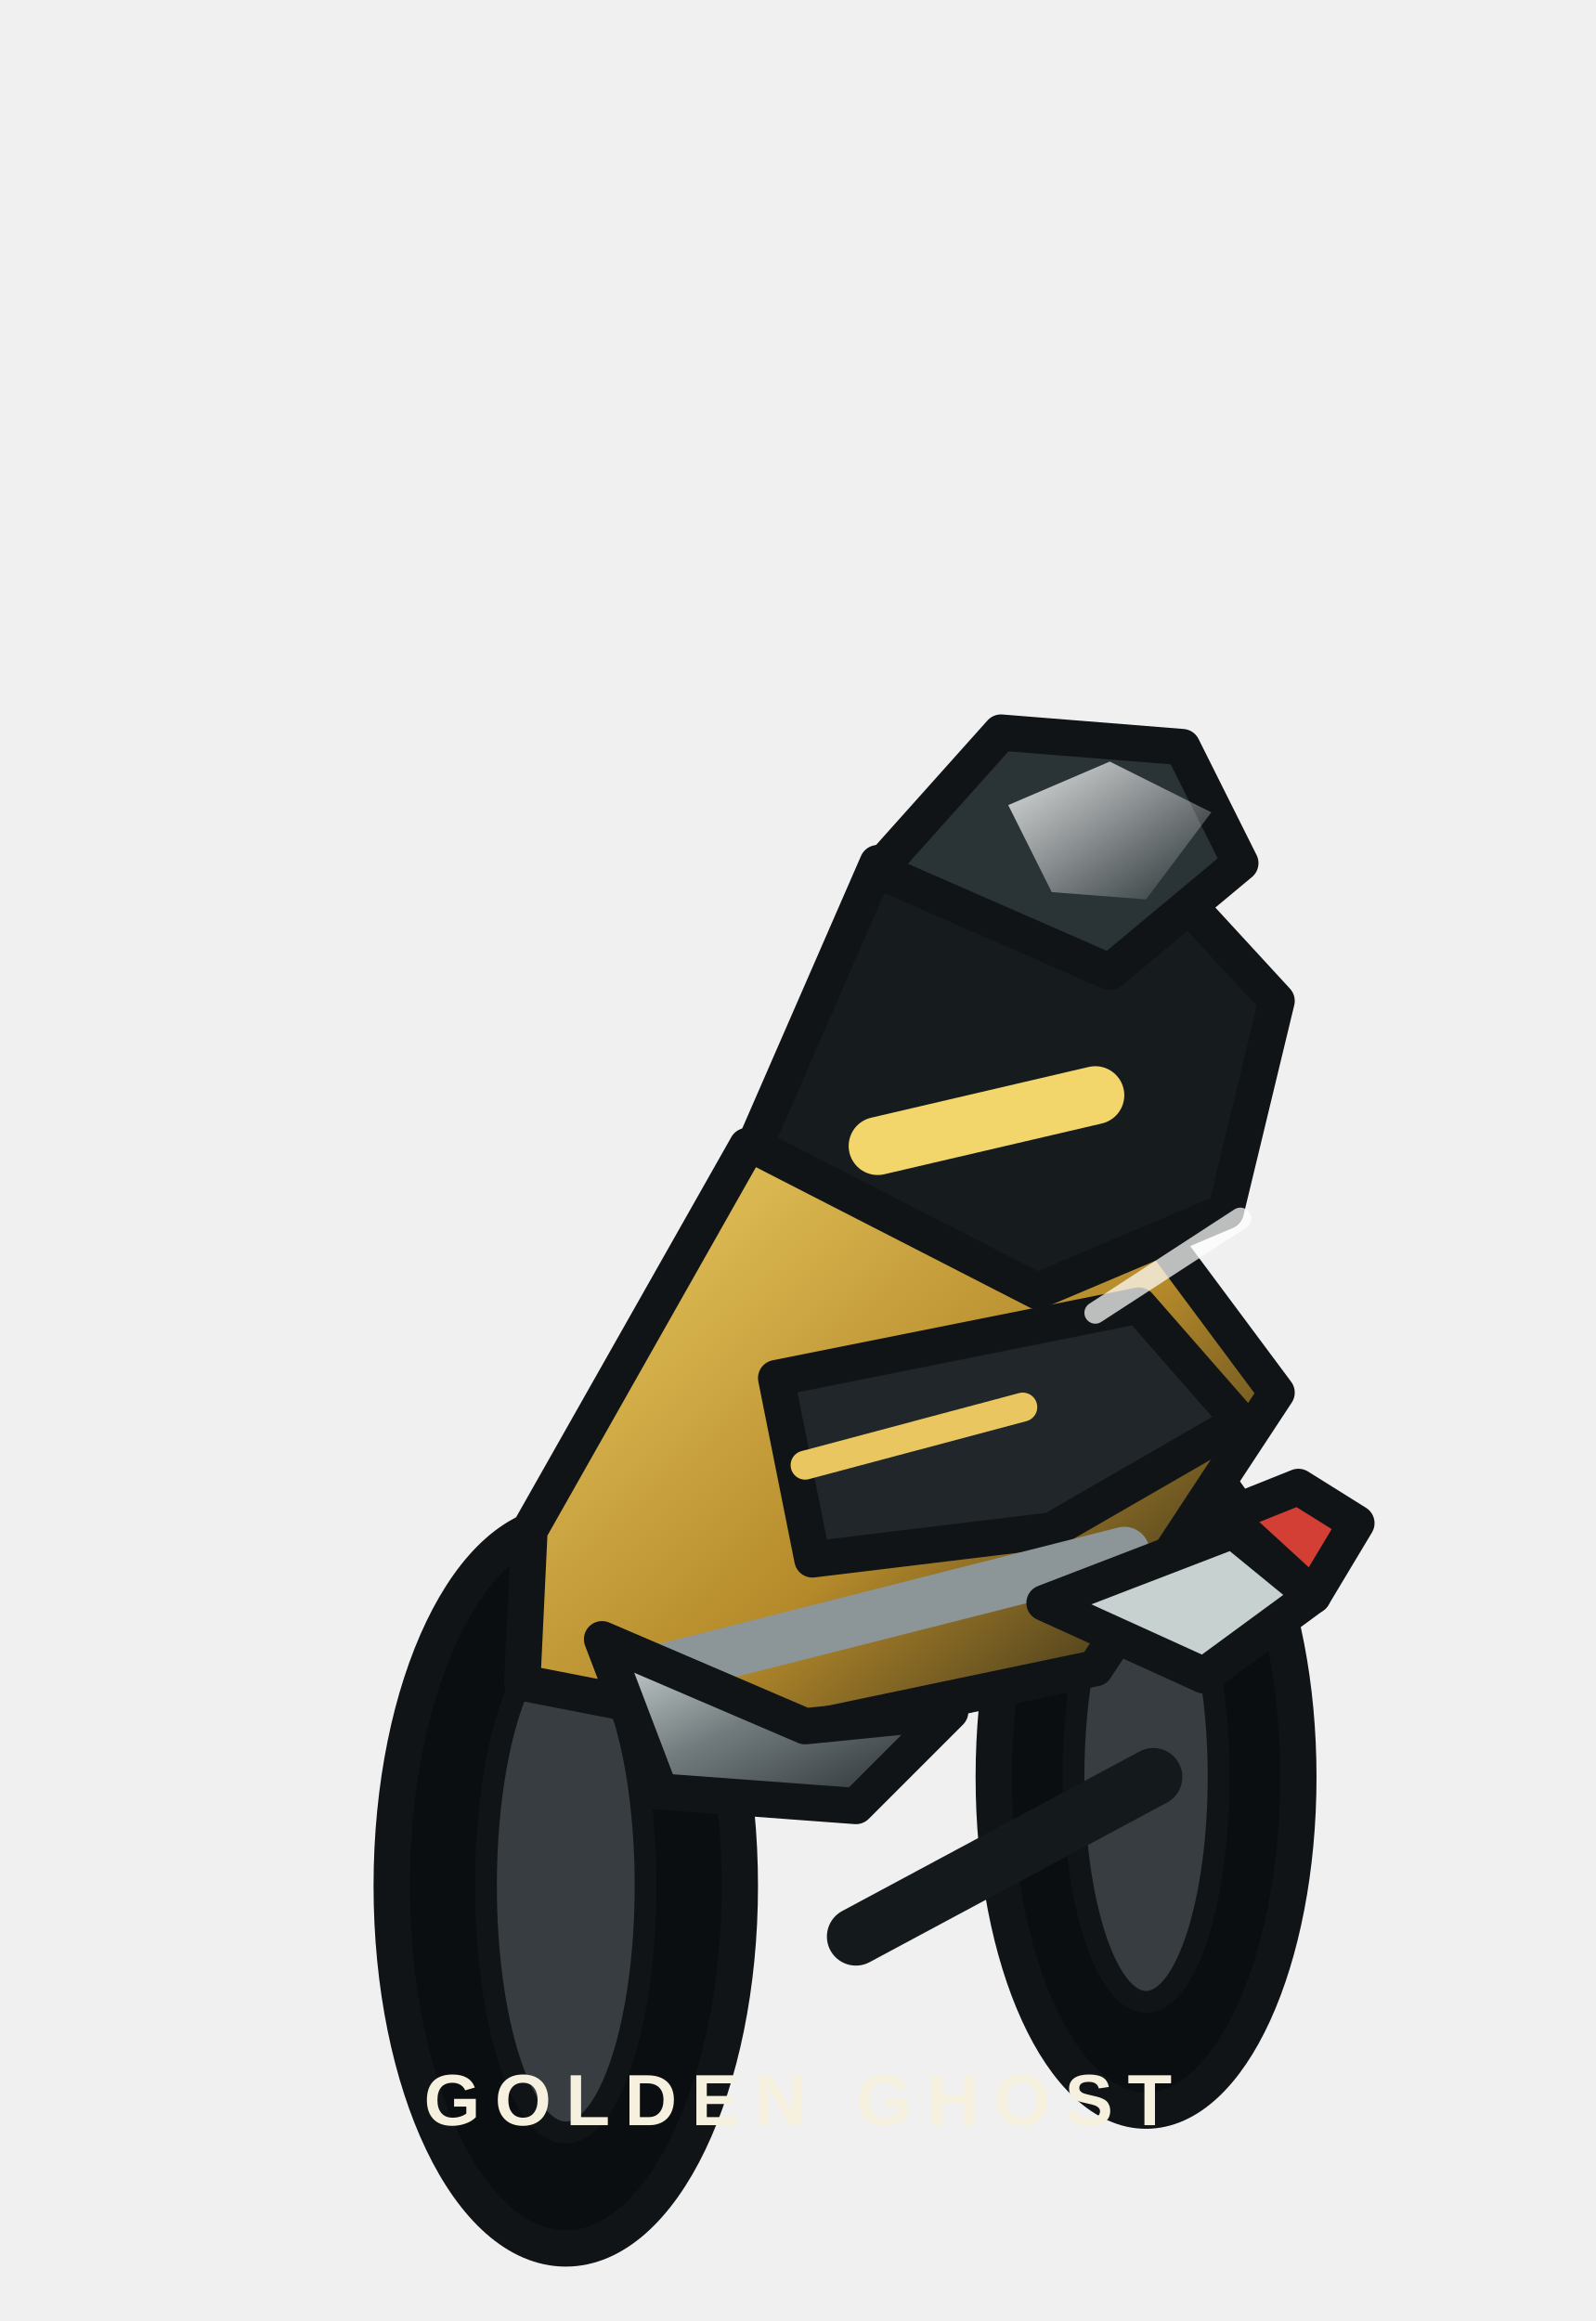
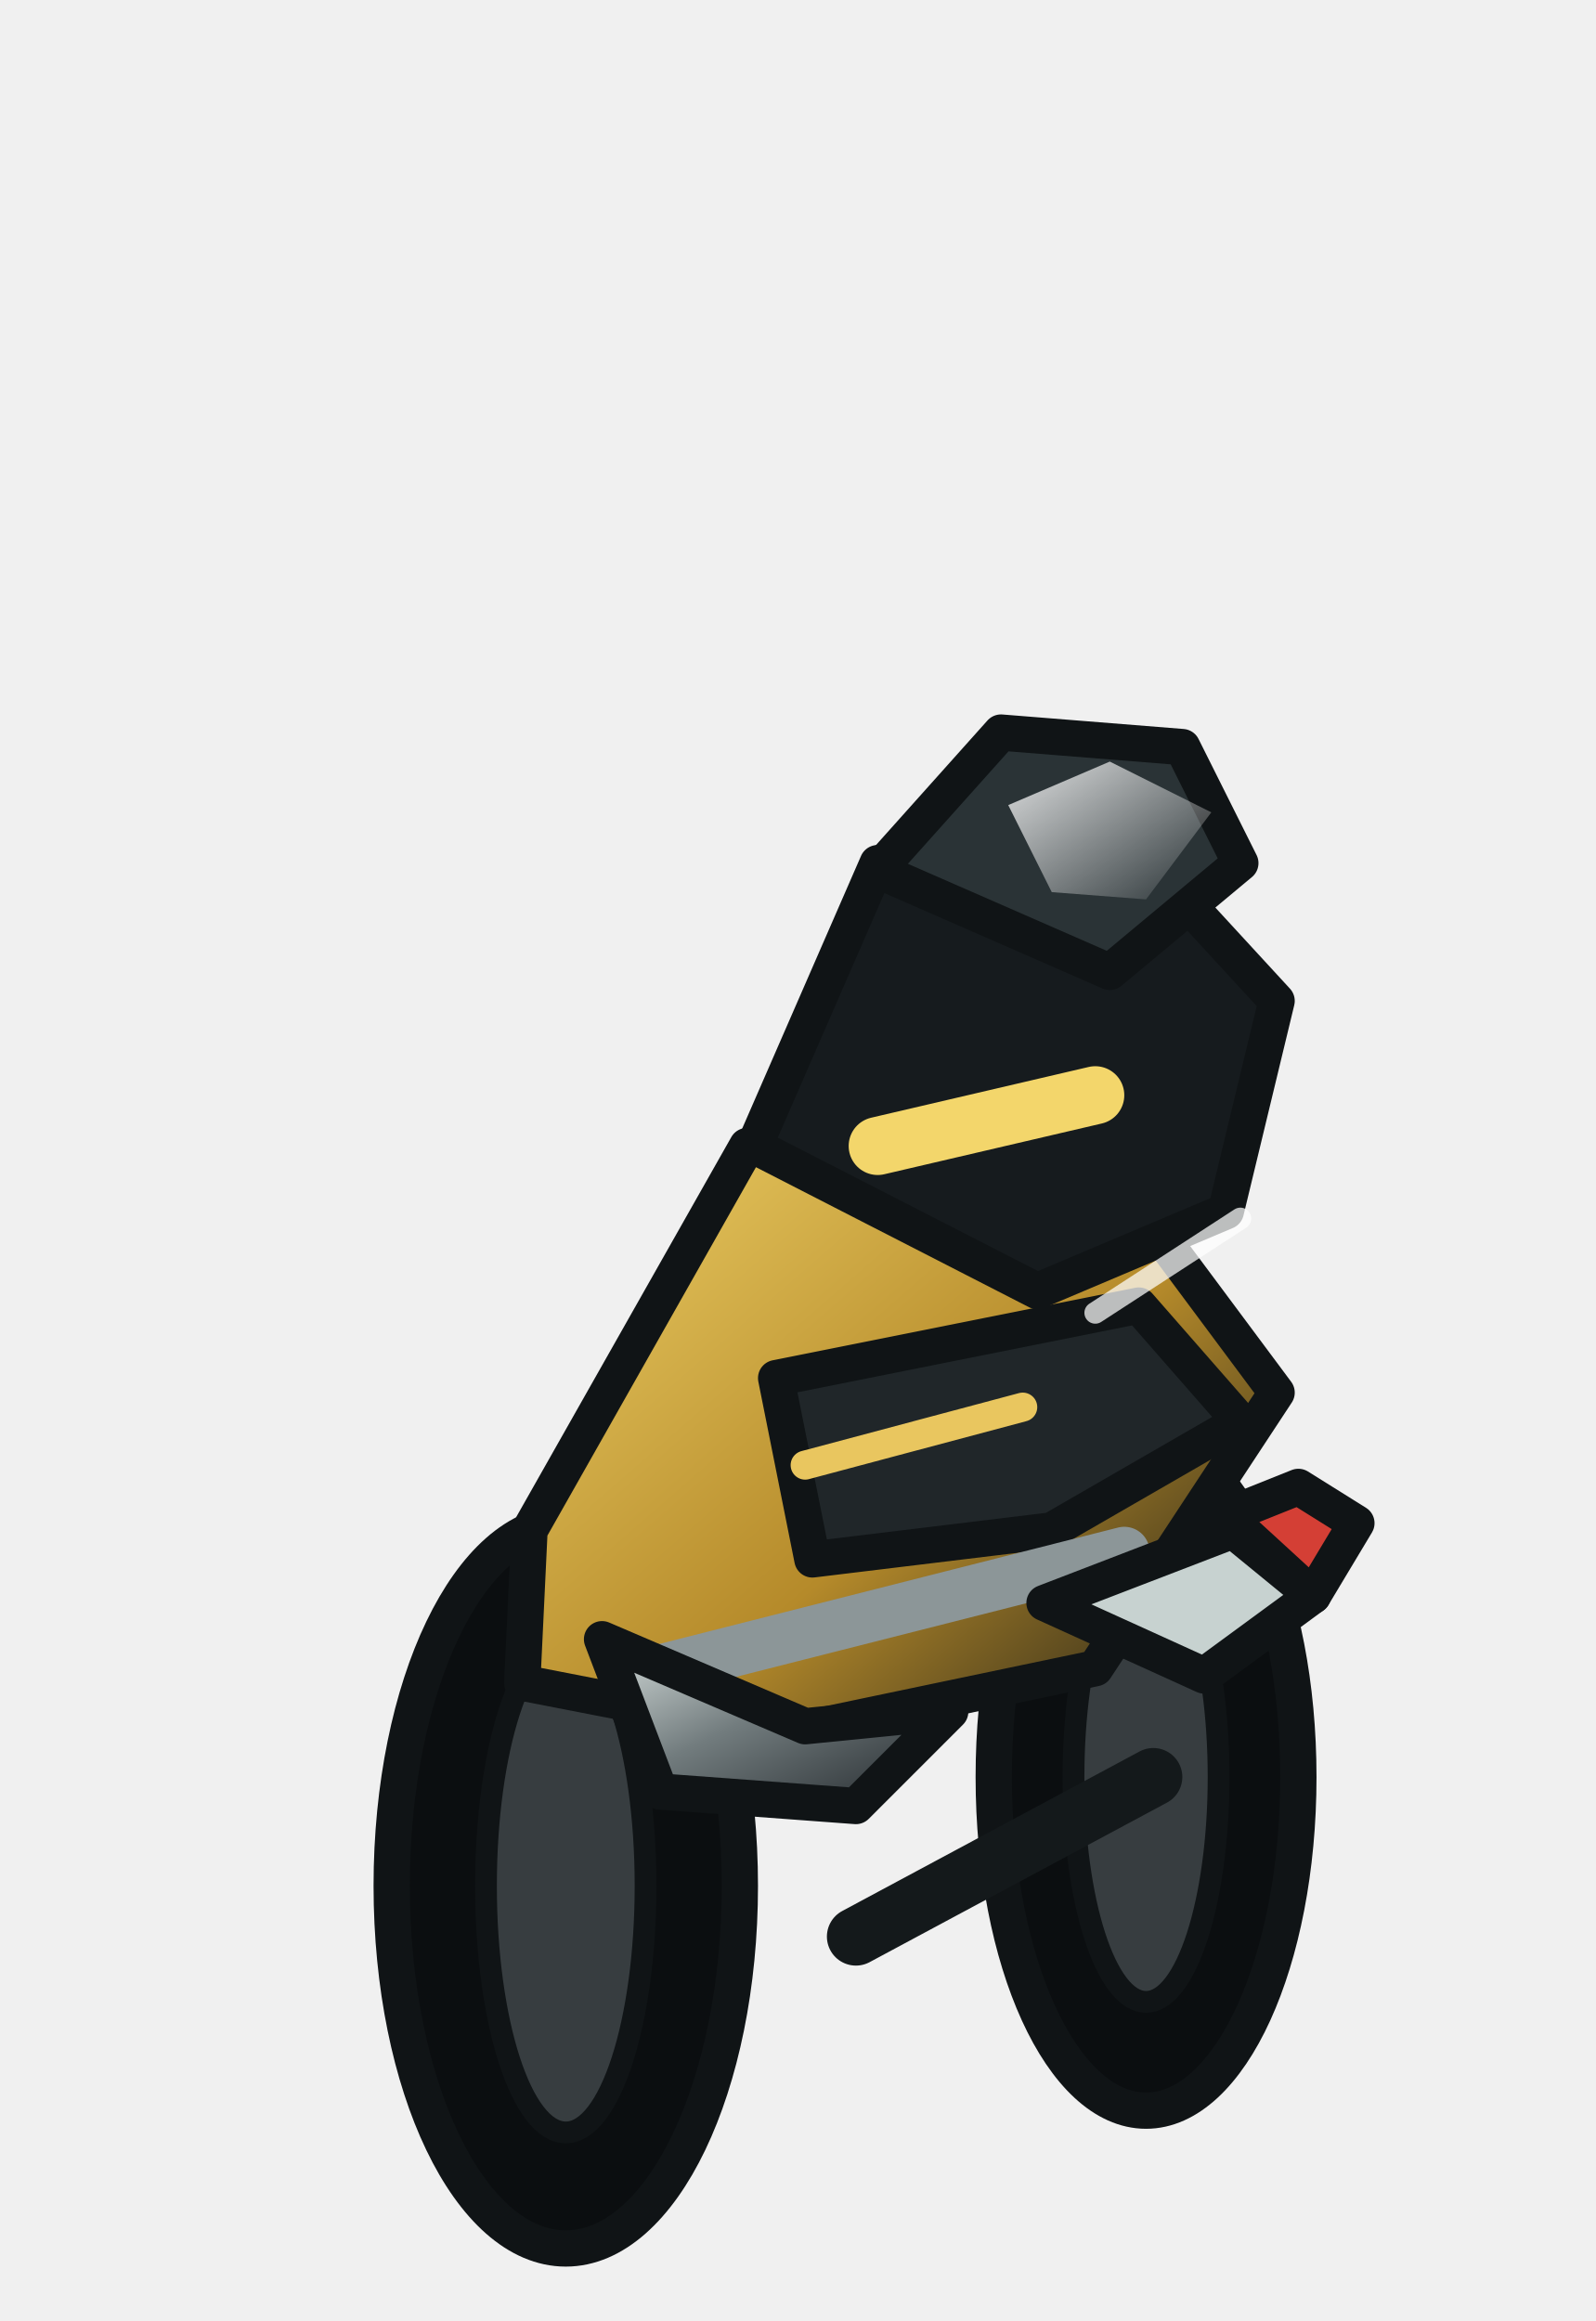
<svg xmlns="http://www.w3.org/2000/svg" width="220" height="320" viewBox="0 0 220 320">
  <defs>
    <linearGradient id="p" x1="0" y1="0" x2="1" y2="1">
      <stop offset="0" stop-color="#f3d66b" />
      <stop offset=".58" stop-color="#b58a2a" />
      <stop offset="1" stop-color="#101416" />
    </linearGradient>
    <linearGradient id="m" x1="0" y1="0" x2="1" y2="1">
      <stop offset="0" stop-color="#d9e1df" />
      <stop offset=".45" stop-color="#727c7e" />
      <stop offset="1" stop-color="#202529" />
    </linearGradient>
    <linearGradient id="g" x1="0" y1="0" x2="1" y2="1">
      <stop offset="0" stop-color="#ffffff" stop-opacity=".85" />
      <stop offset="1" stop-color="#ffffff" stop-opacity="0" />
    </linearGradient>
  </defs>
  <g stroke="#101416" stroke-width="5" stroke-linejoin="round" stroke-linecap="round">
    <ellipse cx="78" cy="260" rx="24" ry="50" fill="#0b0e10" />
    <ellipse cx="158" cy="245" rx="21" ry="46" fill="#0b0e10" />
    <ellipse cx="78" cy="260" rx="11" ry="34" fill="#373d40" stroke-width="3" />
    <ellipse cx="158" cy="245" rx="10" ry="31" fill="#373d40" stroke-width="3" />
    <path d="M73 211 L103 158 L144 149 L176 192 L151 230 L108 239 L72 232 Z" fill="url(#p)" />
    <path d="M104 158 L121 119 L153 113 L176 138 L169 167 L143 178 Z" fill="#161b1e" />
    <path d="M121 120 L138 101 L163 103 L171 119 L153 134 Z" fill="#2a3336" />
    <path d="M139 111 L153 105 L167 112 L158 124 L145 123 Z" fill="url(#g)" stroke="none" />
    <path d="M107 190 L157 180 L171 196 L145 211 L112 215 Z" fill="#202629" />
    <path d="M88 231 L155 214" fill="none" stroke="#8c9698" stroke-width="7" />
    <path d="M83 226 L111 238 L131 236 L118 249 L91 247 Z" fill="url(#m)" />
    <path d="M144 221 L170 211 L181 220 L166 231 Z" fill="#c7d2d0" />
    <path d="M169 209 L179 205 L187 210 L181 220 Z" fill="#d43f35" />
    <path d="M151 181 L171 168" fill="none" stroke="#ffffff" stroke-width="3" opacity=".72" />
    <path d="M121 158 L151 151" fill="none" stroke="#f3d66b" stroke-width="8" />
    <path d="M111 202 L141 194" fill="none" stroke="#e9c65f" stroke-width="4" />
    <path d="M118 267 L159 245" fill="none" stroke="#14191b" stroke-width="8" />
  </g>
-   <text x="110" y="293" text-anchor="middle" font-family="Arial,sans-serif" font-size="10" font-weight="900" fill="#f6f0df" letter-spacing="2">GOLDEN GHOST</text>
</svg>
